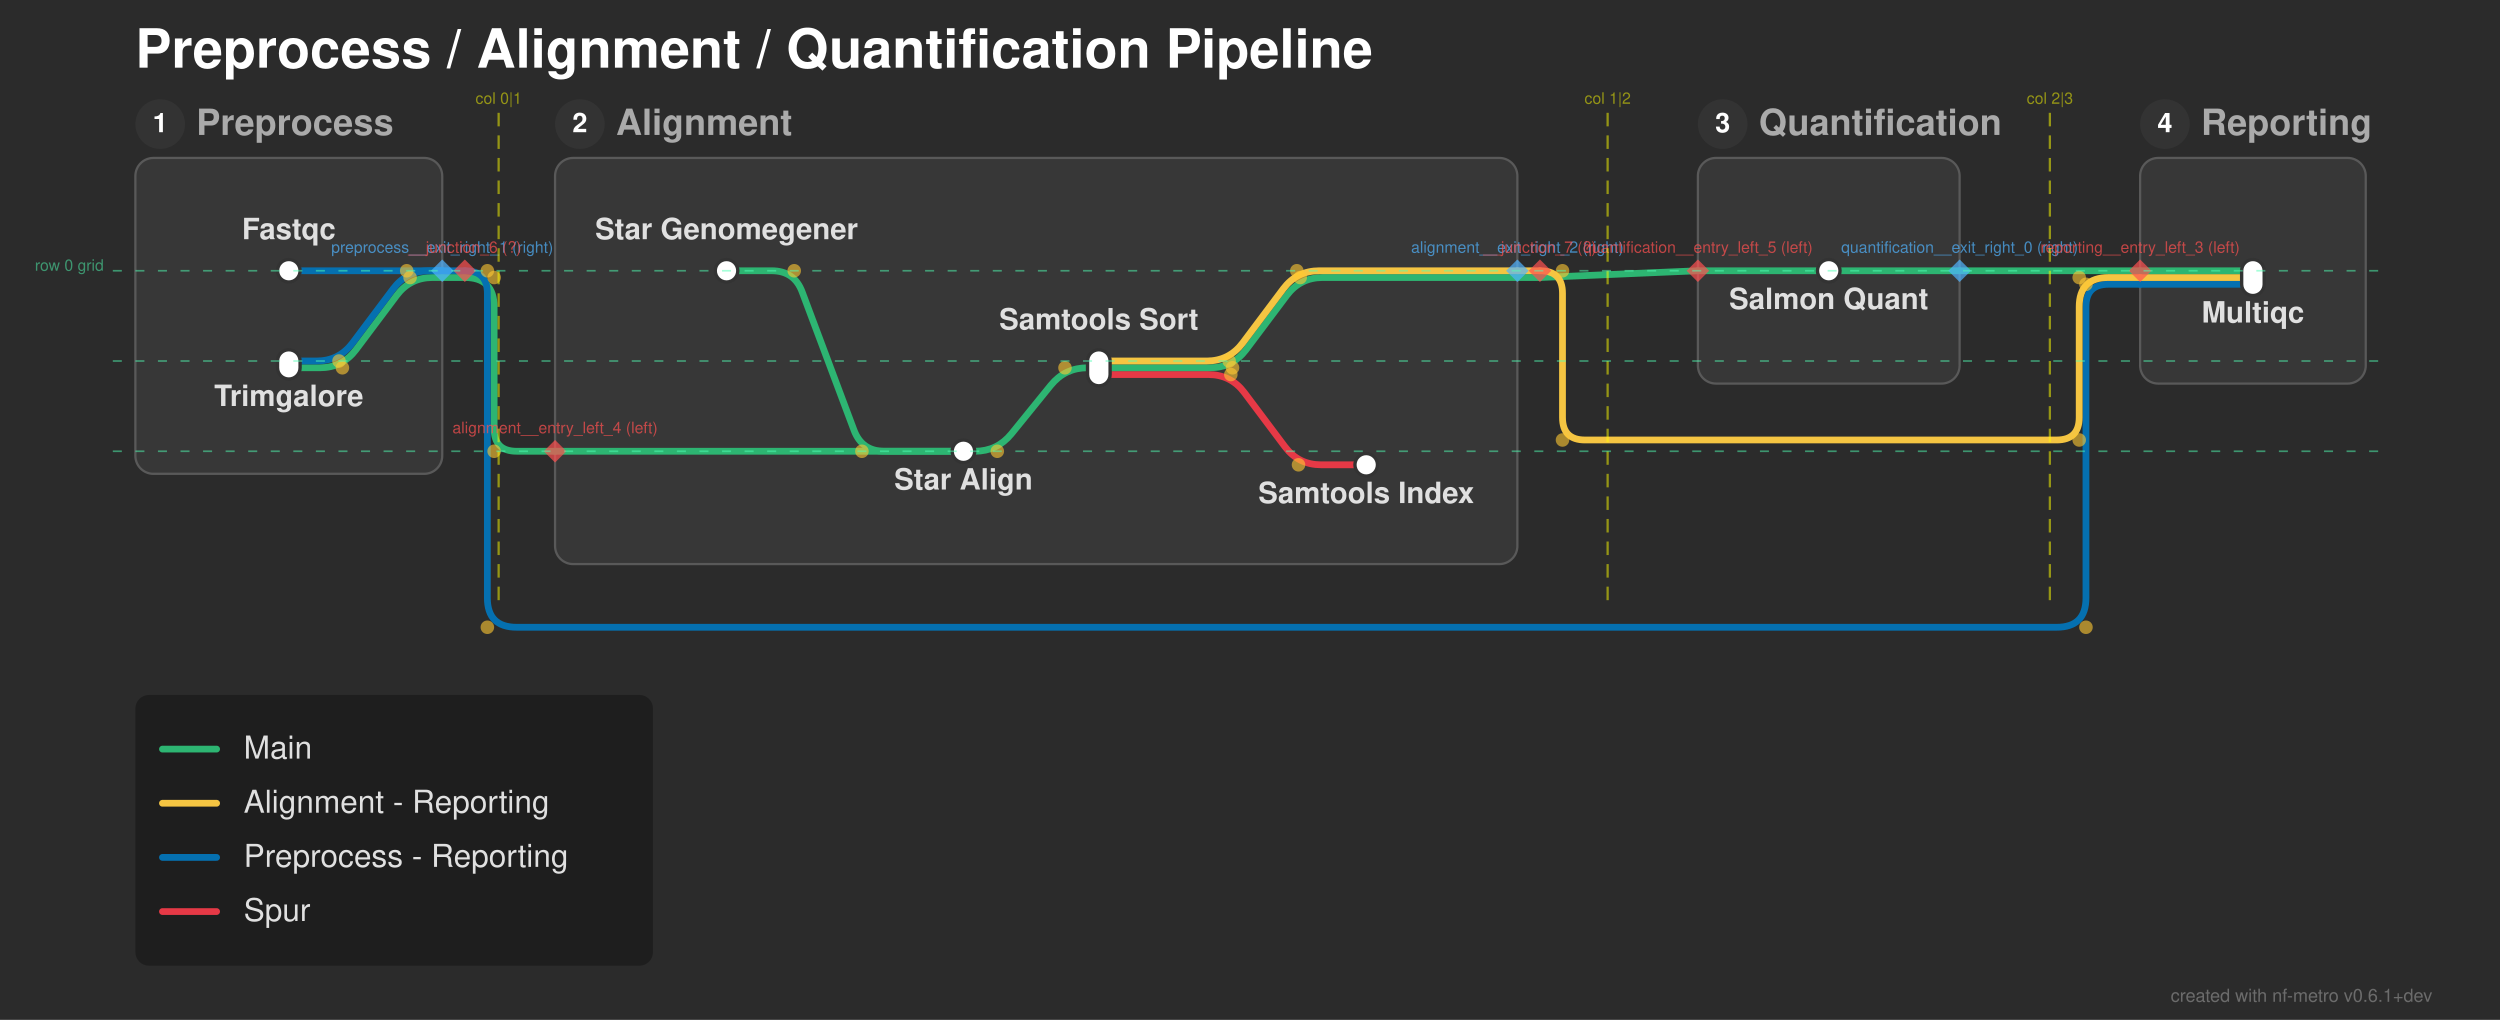
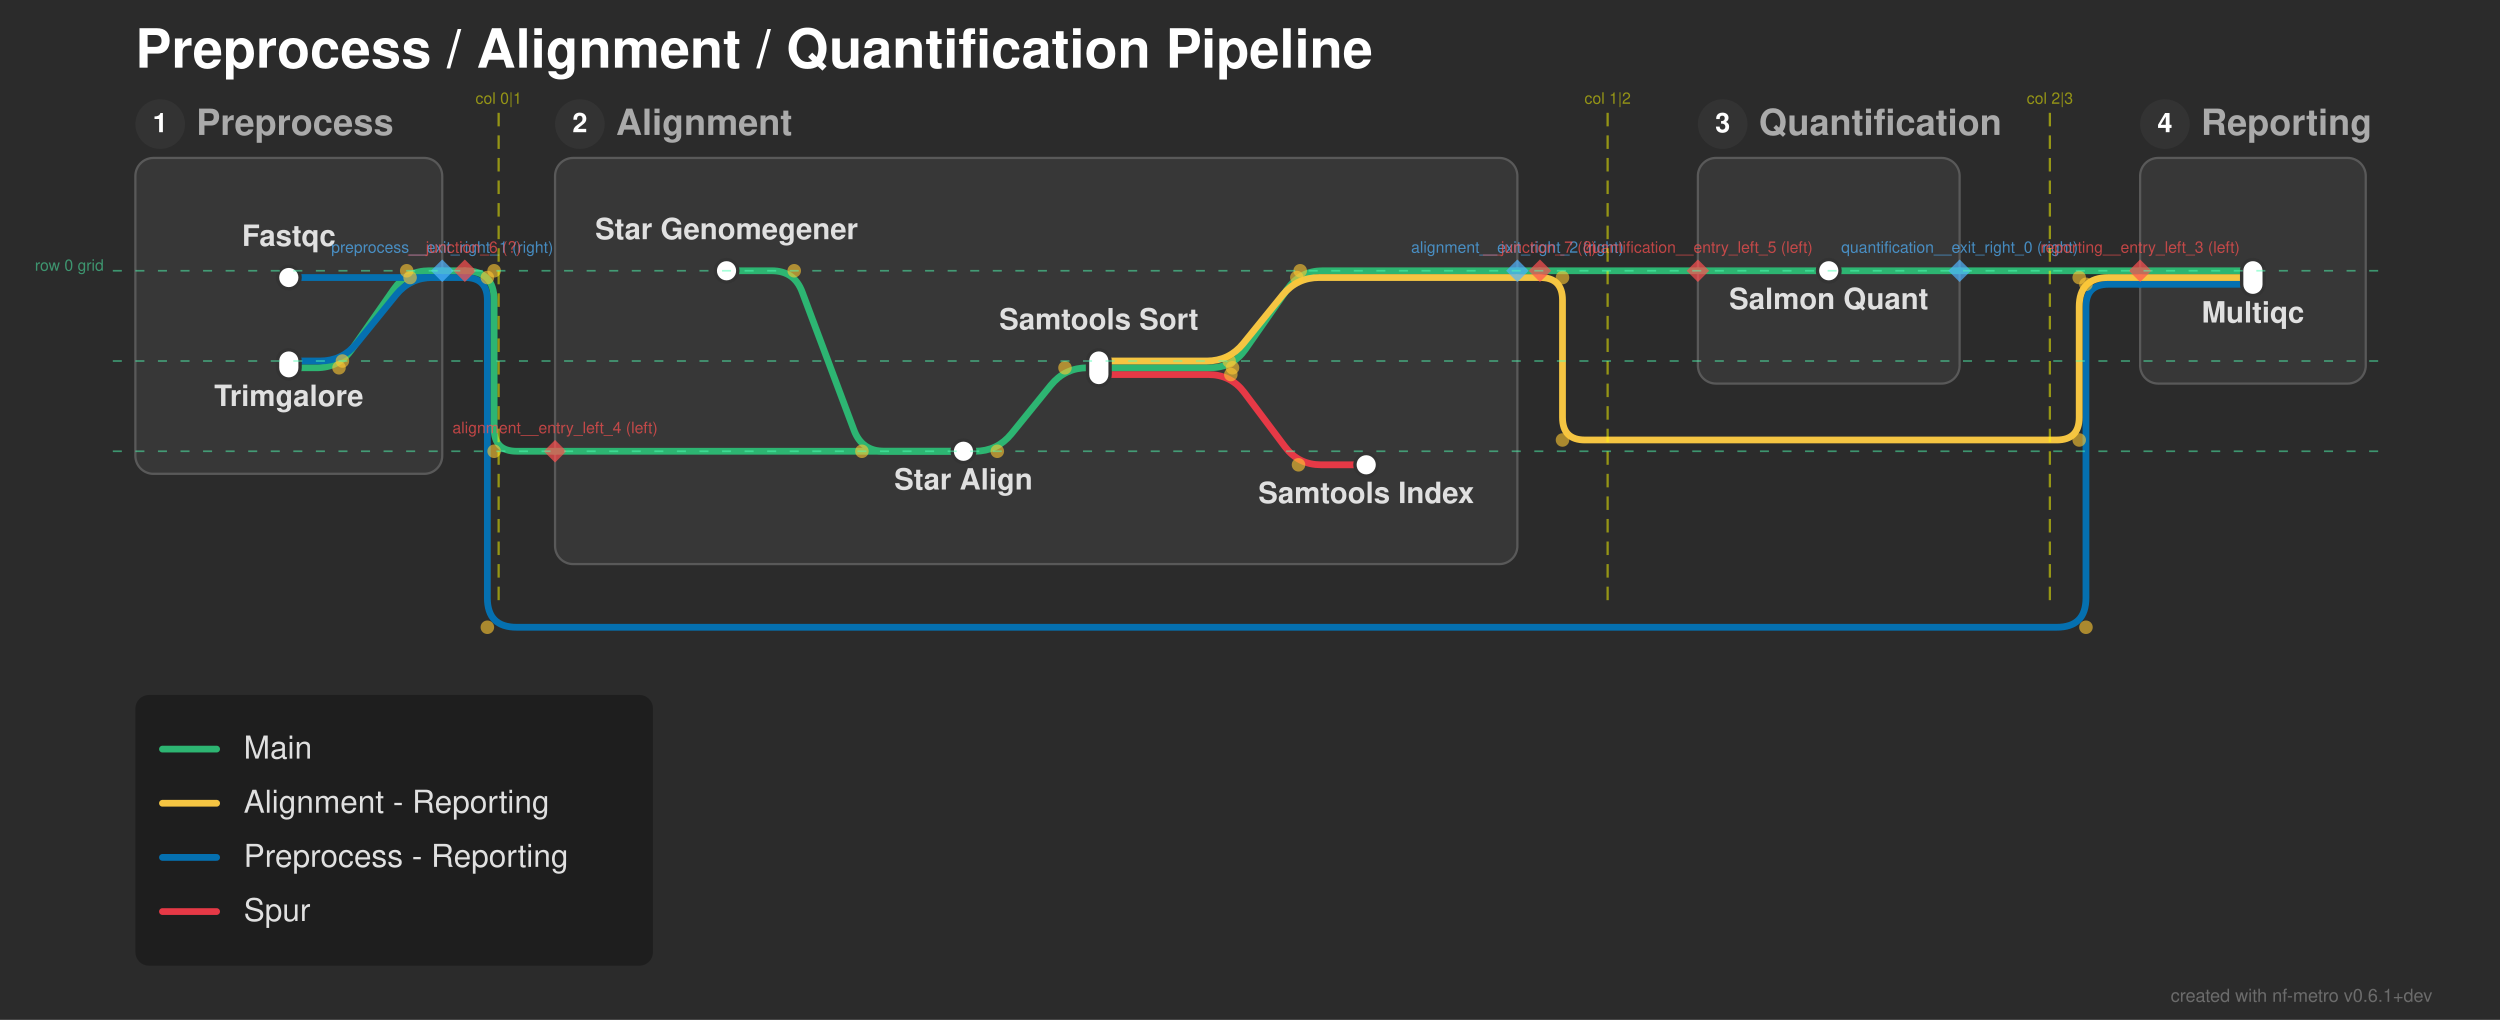
<svg xmlns="http://www.w3.org/2000/svg" width="1108" height="452" viewBox="0 0 1108 452">
  <defs>
</defs>
  <rect x="0" y="0" width="1108" height="452" fill="#2b2b2b" />
  <text x="60.0" y="30.0" font-size="24.0" fill="#ffffff" font-family="'Helvetica Neue', Helvetica, Arial, sans-serif" font-weight="bold" class="nf-metro-title">Preprocess / Alignment / Quantification Pipeline</text>
  <rect x="60.0" y="70.0" width="136.0" height="140.0" rx="8" ry="8" fill="#373737" stroke="#595959" stroke-width="1.0" />
  <circle cx="71.0" cy="55.0" r="11" fill="#333333" class="nf-metro-section-num-circle" />
  <text x="71.0" y="55.0" font-size="12" fill="#ffffff" font-family="'Helvetica Neue', Helvetica, Arial, sans-serif" font-weight="bold" text-anchor="middle" dy="0.3em">1</text>
  <text x="87.0" y="55.0" font-size="16.0" fill="#aaaaaa" font-family="'Helvetica Neue', Helvetica, Arial, sans-serif" font-weight="bold" dy="0.3em" class="nf-metro-section-label">Preprocess</text>
  <rect x="246.0" y="70.0" width="426.5" height="180.0" rx="8" ry="8" fill="#373737" stroke="#595959" stroke-width="1.0" />
  <circle cx="257.0" cy="55.0" r="11" fill="#333333" class="nf-metro-section-num-circle" />
  <text x="257.0" y="55.0" font-size="12" fill="#ffffff" font-family="'Helvetica Neue', Helvetica, Arial, sans-serif" font-weight="bold" text-anchor="middle" dy="0.3em">2</text>
  <text x="273.0" y="55.0" font-size="16.0" fill="#aaaaaa" font-family="'Helvetica Neue', Helvetica, Arial, sans-serif" font-weight="bold" dy="0.3em" class="nf-metro-section-label">Alignment</text>
  <rect x="752.5" y="70.0" width="116.0" height="100.0" rx="8" ry="8" fill="#373737" stroke="#595959" stroke-width="1.0" />
  <circle cx="763.5" cy="55.0" r="11" fill="#333333" class="nf-metro-section-num-circle" />
  <text x="763.5" y="55.0" font-size="12" fill="#ffffff" font-family="'Helvetica Neue', Helvetica, Arial, sans-serif" font-weight="bold" text-anchor="middle" dy="0.3em">3</text>
  <text x="779.5" y="55.0" font-size="16.0" fill="#aaaaaa" font-family="'Helvetica Neue', Helvetica, Arial, sans-serif" font-weight="bold" dy="0.3em" class="nf-metro-section-label">Quantification</text>
  <rect x="948.5" y="70.0" width="100.0" height="100.0" rx="8" ry="8" fill="#373737" stroke="#595959" stroke-width="1.0" />
  <circle cx="959.5" cy="55.0" r="11" fill="#333333" class="nf-metro-section-num-circle" />
  <text x="959.5" y="55.0" font-size="12" fill="#ffffff" font-family="'Helvetica Neue', Helvetica, Arial, sans-serif" font-weight="bold" text-anchor="middle" dy="0.3em">4</text>
  <text x="975.5" y="55.0" font-size="16.0" fill="#aaaaaa" font-family="'Helvetica Neue', Helvetica, Arial, sans-serif" font-weight="bold" dy="0.3em" class="nf-metro-section-label">Reporting</text>
  <path d="M427.0,200.0 L432.0,200.0 Q442.0,200.0,448.298,192.232 L465.702,170.768 Q472.0,163.0,482.0,163.0 L487.0,163.0" stroke="#2db572" stroke-width="3.0" fill="none" stroke-linecap="round" stroke-linejoin="round" />
  <path d="M246.0,200.0 L427.0,200.0" stroke="#2db572" stroke-width="3.0" stroke-linecap="round" />
  <path d="M487.0,166.0 L535.5,166.0 Q545.5,166.0,551.5,174.0 L569.5,198.0 Q575.5,206.0,585.5,206.0 L605.5,206.0" stroke="#e63946" stroke-width="3.0" fill="none" stroke-linecap="round" stroke-linejoin="round" />
-   <path d="M128.0,163.0 L141.75,163.0 Q151.75,163.0,157.75,155.0 L175.75,131.0 Q181.75,123.0,191.75,123.0 L196.0,123.0" stroke="#2db572" stroke-width="3.0" fill="none" stroke-linecap="round" stroke-linejoin="round" />
-   <path d="M487.0,163.0 L536.25,163.0 Q546.25,163.0,552.25,155.0 L570.25,131.0 Q576.25,123.0,586.25,123.0 L672.5,123.0" stroke="#2db572" stroke-width="3.0" fill="none" stroke-linecap="round" stroke-linejoin="round" />
-   <path d="M128.0,160.0 L140.25,160.0 Q150.25,160.0,156.25,152.0 L174.25,128.0 Q180.25,120.0,190.25,120.0 L196.0,120.0" stroke="#0570b0" stroke-width="3.0" fill="none" stroke-linecap="round" stroke-linejoin="round" />
-   <path d="M487.0,160.0 L534.75,160.0 Q544.75,160.0,550.75,152.0 L568.75,128.0 Q574.75,120.0,584.75,120.0 L672.5,120.0" stroke="#f5c542" stroke-width="3.0" fill="none" stroke-linecap="round" stroke-linejoin="round" />
+   <path d="M128.0,163.0 L140.25,163.0 Q150.25,163.0,155.972,154.799 L174.528,128.201 Q180.25,120.0,190.25,120.0 L196.0,120.0" stroke="#2db572" stroke-width="3.0" fill="none" stroke-linecap="round" stroke-linejoin="round" />
+   <path d="M487.0,163.0 L536.25,163.0 Q546.25,163.0,551.972,154.799 L570.528,128.201 Q576.25,120.0,586.25,120.0 L672.5,120.0" stroke="#2db572" stroke-width="3.0" fill="none" stroke-linecap="round" stroke-linejoin="round" />
+   <path d="M128.0,160.0 L141.75,160.0 Q151.75,160.0,158.048,152.232 L175.452,130.768 Q181.75,123.0,191.75,123.0 L196.0,123.0" stroke="#0570b0" stroke-width="3.0" fill="none" stroke-linecap="round" stroke-linejoin="round" />
+   <path d="M487.0,160.0 L534.75,160.0 Q544.75,160.0,551.048,152.232 L568.452,130.768 Q574.75,123.0,584.75,123.0 L672.5,123.0" stroke="#f5c542" stroke-width="3.0" fill="none" stroke-linecap="round" stroke-linejoin="round" />
  <path d="M948.5,126.0 L998.5,126.0" stroke="#0570b0" stroke-width="3.0" stroke-linecap="round" />
+   <path d="M128.0,123.0 L196.0,123.0" stroke="#0570b0" stroke-width="3.0" stroke-linecap="round" />
  <path d="M948.5,123.0 L998.5,123.0" stroke="#f5c542" stroke-width="3.0" stroke-linecap="round" />
-   <path d="M196.0,123.0 L206.0,123.0" stroke="#2db572" stroke-width="3.0" stroke-linecap="round" />
-   <path d="M206.0,123.0 L206.0,123.0 Q219.0,123.0,219.0,136.0 L219.0,190.0 Q219.0,200.0,229.0,200.0 L246.0,200.0" stroke="#2db572" stroke-width="3.0" fill="none" stroke-linecap="round" stroke-linejoin="round" />
-   <path d="M672.5,123.0 L682.5,123.0" stroke="#2db572" stroke-width="3.0" stroke-linecap="round" />
-   <path d="M682.5,123.0 L752.5,120.0" stroke="#2db572" stroke-width="3.0" stroke-linecap="round" />
+   <path d="M196.0,123.0 L206.0,123.0" stroke="#0570b0" stroke-width="3.0" stroke-linecap="round" />
+   <path d="M206.0,123.0 L206.0,123.0 Q216.0,123.0,216.0,133.0 L216.0,265.0 Q216.0,278.0,229.0,278.0 L911.5,278.0 Q924.5,278.0,924.5,265.0 L924.5,136.0 Q924.5,126.0,934.5,126.0 L948.5,126.0" stroke="#0570b0" stroke-width="3.0" fill="none" stroke-linecap="round" stroke-linejoin="round" />
+   <path d="M672.5,123.0 L682.5,123.0" stroke="#f5c542" stroke-width="3.0" stroke-linecap="round" />
+   <path d="M682.5,123.0 L682.5,123.0 Q692.5,123.0,692.5,133.0 L692.5,185.0 Q692.5,195.0,702.5,195.0 L911.5,195.0 Q921.5,195.0,921.5,185.0 L921.5,136.0 Q921.5,123.0,934.5,123.0 L948.5,123.0" stroke="#f5c542" stroke-width="3.0" fill="none" stroke-linecap="round" stroke-linejoin="round" />
  <path d="M322.0,120.0 L342.0,120.0 Q352.0,120.0,355.511,129.363 L378.489,190.637 Q382.0,200.0,392.0,200.0 L427.0,200.0" stroke="#2db572" stroke-width="3.0" fill="none" stroke-linecap="round" stroke-linejoin="round" />
  <path d="M810.5,120.0 L868.5,120.0" stroke="#2db572" stroke-width="3.0" stroke-linecap="round" />
  <path d="M948.5,120.0 L998.5,120.0" stroke="#2db572" stroke-width="3.0" stroke-linecap="round" />
  <path d="M752.5,120.0 L810.5,120.0" stroke="#2db572" stroke-width="3.0" stroke-linecap="round" />
-   <path d="M128.0,120.0 L196.0,120.0" stroke="#0570b0" stroke-width="3.0" stroke-linecap="round" />
  <path d="M868.5,120.0 L948.5,120.0" stroke="#2db572" stroke-width="3.0" stroke-linecap="round" />
-   <path d="M196.0,120.0 L206.0,120.0" stroke="#0570b0" stroke-width="3.0" stroke-linecap="round" />
-   <path d="M206.0,120.0 L206.0,120.0 Q216.0,120.0,216.0,130.0 L216.0,265.0 Q216.0,278.0,229.0,278.0 L911.5,278.0 Q924.5,278.0,924.5,265.0 L924.5,136.0 Q924.5,126.0,934.5,126.0 L948.5,126.0" stroke="#0570b0" stroke-width="3.0" fill="none" stroke-linecap="round" stroke-linejoin="round" />
-   <path d="M672.5,120.0 L682.5,120.0" stroke="#f5c542" stroke-width="3.0" stroke-linecap="round" />
-   <path d="M682.5,120.0 L682.5,120.0 Q692.5,120.0,692.5,130.0 L692.5,185.0 Q692.5,195.0,702.5,195.0 L911.5,195.0 Q921.5,195.0,921.5,185.0 L921.5,136.0 Q921.5,123.0,934.5,123.0 L948.5,123.0" stroke="#f5c542" stroke-width="3.0" fill="none" stroke-linecap="round" stroke-linejoin="round" />
-   <rect x="123.0" y="115.0" width="10.0" height="10.0" rx="5.0" ry="5.0" fill="#ffffff" stroke="#333333" stroke-width="1.5" />
+   <path d="M196.0,120.0 L206.0,120.0" stroke="#2db572" stroke-width="3.0" stroke-linecap="round" />
+   <path d="M206.0,120.0 L206.0,120.0 Q219.0,120.0,219.0,133.0 L219.0,190.0 Q219.0,200.0,229.0,200.0 L246.0,200.0" stroke="#2db572" stroke-width="3.0" fill="none" stroke-linecap="round" stroke-linejoin="round" />
+   <path d="M672.5,120.0 L682.5,120.0" stroke="#2db572" stroke-width="3.0" stroke-linecap="round" />
+   <path d="M682.5,120.0 L752.5,120.0" stroke="#2db572" stroke-width="3.0" stroke-linecap="round" />
+   <rect x="123.0" y="118.0" width="10.0" height="10.0" rx="5.0" ry="5.0" fill="#ffffff" stroke="#333333" stroke-width="1.5" />
  <rect x="123.0" y="155.0" width="10.0" height="13.0" rx="5.0" ry="5.0" fill="#ffffff" stroke="#333333" stroke-width="1.5" />
  <rect x="317.0" y="115.0" width="10.0" height="10.0" rx="5.0" ry="5.0" fill="#ffffff" stroke="#333333" stroke-width="1.5" />
  <rect x="422.0" y="195.0" width="10.0" height="10.0" rx="5.0" ry="5.0" fill="#ffffff" stroke="#333333" stroke-width="1.5" />
  <rect x="482.0" y="155.0" width="10.0" height="16.0" rx="5.0" ry="5.0" fill="#ffffff" stroke="#333333" stroke-width="1.5" />
  <rect x="600.5" y="201.0" width="10.0" height="10.0" rx="5.0" ry="5.0" fill="#ffffff" stroke="#333333" stroke-width="1.5" />
  <rect x="805.5" y="115.0" width="10.0" height="10.0" rx="5.0" ry="5.0" fill="#ffffff" stroke="#333333" stroke-width="1.5" />
  <rect x="993.5" y="115.0" width="10.0" height="16.0" rx="5.0" ry="5.0" fill="#ffffff" stroke="#333333" stroke-width="1.5" />
  <text x="322.0" y="106.0" font-size="13.0" fill="#e0e0e0" font-family="'Helvetica Neue', Helvetica, Arial, sans-serif" font-weight="bold" text-anchor="middle" dominant-baseline="auto">Star Genomegener</text>
-   <text x="128.0" y="106.0" font-size="13.0" fill="#e0e0e0" font-family="'Helvetica Neue', Helvetica, Arial, sans-serif" font-weight="bold" text-anchor="middle" dominant-baseline="auto">Fastqc</text>
+   <text x="128.0" y="109.0" font-size="13.0" fill="#e0e0e0" font-family="'Helvetica Neue', Helvetica, Arial, sans-serif" font-weight="bold" text-anchor="middle" dominant-baseline="auto">Fastqc</text>
  <text x="810.5" y="131.0" font-size="13.0" fill="#e0e0e0" font-family="'Helvetica Neue', Helvetica, Arial, sans-serif" font-weight="bold" text-anchor="middle" dominant-baseline="hanging">Salmon Quant</text>
  <text x="998.5" y="137.0" font-size="13.0" fill="#e0e0e0" font-family="'Helvetica Neue', Helvetica, Arial, sans-serif" font-weight="bold" text-anchor="middle" dominant-baseline="hanging">Multiqc</text>
  <text x="128.0" y="174.0" font-size="13.0" fill="#e0e0e0" font-family="'Helvetica Neue', Helvetica, Arial, sans-serif" font-weight="bold" text-anchor="middle" dominant-baseline="hanging">Trimgalore</text>
  <text x="427.0" y="211.0" font-size="13.0" fill="#e0e0e0" font-family="'Helvetica Neue', Helvetica, Arial, sans-serif" font-weight="bold" text-anchor="middle" dominant-baseline="hanging">Star Align</text>
  <text x="487.0" y="146.0" font-size="13.0" fill="#e0e0e0" font-family="'Helvetica Neue', Helvetica, Arial, sans-serif" font-weight="bold" text-anchor="middle" dominant-baseline="auto">Samtools Sort</text>
  <text x="605.5" y="217.0" font-size="13.0" fill="#e0e0e0" font-family="'Helvetica Neue', Helvetica, Arial, sans-serif" font-weight="bold" text-anchor="middle" dominant-baseline="hanging">Samtools Index</text>
  <circle cx="352.0" cy="120.0" r="3.0" fill="rgba(255, 200, 50, 0.6)" />
  <circle cx="382.0" cy="200.0" r="3.0" fill="rgba(255, 200, 50, 0.6)" />
  <circle cx="442.0" cy="200.0" r="3.0" fill="rgba(255, 200, 50, 0.6)" />
  <circle cx="472.0" cy="163.0" r="3.0" fill="rgba(255, 200, 50, 0.6)" />
  <circle cx="545.5" cy="166.0" r="3.0" fill="rgba(255, 200, 50, 0.6)" />
  <circle cx="575.5" cy="206.0" r="3.0" fill="rgba(255, 200, 50, 0.6)" />
-   <circle cx="151.75" cy="163.0" r="3.0" fill="rgba(255, 200, 50, 0.6)" />
+   <circle cx="150.25" cy="163.0" r="3.0" fill="rgba(255, 200, 50, 0.6)" />
+   <circle cx="180.25" cy="120.0" r="3.0" fill="rgba(255, 200, 50, 0.6)" />
+   <circle cx="546.25" cy="163.0" r="3.0" fill="rgba(255, 200, 50, 0.6)" />
+   <circle cx="576.25" cy="120.0" r="3.0" fill="rgba(255, 200, 50, 0.6)" />
+   <circle cx="151.75" cy="160.0" r="3.0" fill="rgba(255, 200, 50, 0.6)" />
  <circle cx="181.75" cy="123.0" r="3.0" fill="rgba(255, 200, 50, 0.6)" />
-   <circle cx="546.25" cy="163.0" r="3.0" fill="rgba(255, 200, 50, 0.6)" />
-   <circle cx="576.25" cy="123.0" r="3.0" fill="rgba(255, 200, 50, 0.6)" />
-   <circle cx="150.25" cy="160.0" r="3.0" fill="rgba(255, 200, 50, 0.6)" />
-   <circle cx="180.25" cy="120.0" r="3.0" fill="rgba(255, 200, 50, 0.6)" />
  <circle cx="544.75" cy="160.0" r="3.0" fill="rgba(255, 200, 50, 0.6)" />
-   <circle cx="574.75" cy="120.0" r="3.0" fill="rgba(255, 200, 50, 0.6)" />
-   <circle cx="219.0" cy="123.0" r="3.0" fill="rgba(255, 200, 50, 0.6)" />
+   <circle cx="574.75" cy="123.0" r="3.0" fill="rgba(255, 200, 50, 0.6)" />
+   <circle cx="219.0" cy="120.0" r="3.0" fill="rgba(255, 200, 50, 0.6)" />
  <circle cx="219.0" cy="200.0" r="3.0" fill="rgba(255, 200, 50, 0.6)" />
-   <circle cx="216.0" cy="120.0" r="3.0" fill="rgba(255, 200, 50, 0.6)" />
+   <circle cx="216.0" cy="123.0" r="3.0" fill="rgba(255, 200, 50, 0.6)" />
  <circle cx="216.0" cy="278.0" r="3.0" fill="rgba(255, 200, 50, 0.6)" />
  <circle cx="924.5" cy="278.0" r="3.0" fill="rgba(255, 200, 50, 0.6)" />
  <circle cx="924.5" cy="126.0" r="3.0" fill="rgba(255, 200, 50, 0.6)" />
-   <circle cx="692.5" cy="120.0" r="3.0" fill="rgba(255, 200, 50, 0.6)" />
+   <circle cx="692.5" cy="123.0" r="3.0" fill="rgba(255, 200, 50, 0.6)" />
  <circle cx="692.5" cy="195.0" r="3.0" fill="rgba(255, 200, 50, 0.6)" />
  <circle cx="921.5" cy="195.0" r="3.0" fill="rgba(255, 200, 50, 0.6)" />
  <circle cx="921.5" cy="123.0" r="3.0" fill="rgba(255, 200, 50, 0.6)" />
  <path d="M868.5,115.0 L873.5,120.0 L868.5,125.0 L863.5,120.0 Z" fill="rgba(80, 180, 255, 0.7)" stroke="none" />
  <text x="868.5" y="112.0" font-size="7" fill="rgba(80, 180, 255, 0.7)" font-family="'Helvetica Neue', Helvetica, Arial, sans-serif" text-anchor="middle" dominant-baseline="auto">quantification__exit_right_0 (right)</text>
  <path d="M196.0,115.0 L201.0,120.0 L196.0,125.0 L191.0,120.0 Z" fill="rgba(80, 180, 255, 0.7)" stroke="none" />
  <text x="196.0" y="112.0" font-size="7" fill="rgba(80, 180, 255, 0.7)" font-family="'Helvetica Neue', Helvetica, Arial, sans-serif" text-anchor="middle" dominant-baseline="auto">preprocess__exit_right_1 (right)</text>
  <path d="M672.5,115.0 L677.5,120.0 L672.5,125.0 L667.5,120.0 Z" fill="rgba(80, 180, 255, 0.7)" stroke="none" />
  <text x="672.5" y="112.0" font-size="7" fill="rgba(80, 180, 255, 0.7)" font-family="'Helvetica Neue', Helvetica, Arial, sans-serif" text-anchor="middle" dominant-baseline="auto">alignment__exit_right_2 (right)</text>
  <path d="M948.5,115.0 L953.5,120.0 L948.5,125.0 L943.5,120.0 Z" fill="rgba(255, 80, 80, 0.7)" stroke="none" />
  <text x="948.5" y="112.0" font-size="7" fill="rgba(255, 80, 80, 0.7)" font-family="'Helvetica Neue', Helvetica, Arial, sans-serif" text-anchor="middle" dominant-baseline="auto">reporting__entry_left_3 (left)</text>
  <path d="M246.0,195.0 L251.0,200.0 L246.0,205.0 L241.0,200.0 Z" fill="rgba(255, 80, 80, 0.7)" stroke="none" />
  <text x="246.0" y="192.0" font-size="7" fill="rgba(255, 80, 80, 0.7)" font-family="'Helvetica Neue', Helvetica, Arial, sans-serif" text-anchor="middle" dominant-baseline="auto">alignment__entry_left_4 (left)</text>
  <path d="M752.5,115.0 L757.5,120.0 L752.5,125.0 L747.5,120.0 Z" fill="rgba(255, 80, 80, 0.7)" stroke="none" />
  <text x="752.5" y="112.0" font-size="7" fill="rgba(255, 80, 80, 0.7)" font-family="'Helvetica Neue', Helvetica, Arial, sans-serif" text-anchor="middle" dominant-baseline="auto">quantification__entry_left_5 (left)</text>
  <path d="M206.0,115.0 L211.0,120.0 L206.0,125.0 L201.0,120.0 Z" fill="rgba(255, 80, 80, 0.7)" stroke="none" />
  <text x="206.0" y="112.0" font-size="7" fill="rgba(255, 80, 80, 0.7)" font-family="'Helvetica Neue', Helvetica, Arial, sans-serif" text-anchor="middle" dominant-baseline="auto">__junction_6 (?)</text>
  <path d="M682.5,115.0 L687.5,120.0 L682.5,125.0 L677.5,120.0 Z" fill="rgba(255, 80, 80, 0.7)" stroke="none" />
  <text x="682.5" y="112.0" font-size="7" fill="rgba(255, 80, 80, 0.7)" font-family="'Helvetica Neue', Helvetica, Arial, sans-serif" text-anchor="middle" dominant-baseline="auto">__junction_7 (?)</text>
  <path d="M221.0,50.0 L221.0,270.0" stroke="rgba(255, 255, 0, 0.5)" stroke-width="1" stroke-dasharray="6,4" />
  <text x="221.0" y="46.0" font-size="7" fill="rgba(255, 255, 0, 0.5)" font-family="'Helvetica Neue', Helvetica, Arial, sans-serif" text-anchor="middle">col 0|1</text>
  <path d="M712.5,50.0 L712.5,270.0" stroke="rgba(255, 255, 0, 0.5)" stroke-width="1" stroke-dasharray="6,4" />
  <text x="712.5" y="46.0" font-size="7" fill="rgba(255, 255, 0, 0.5)" font-family="'Helvetica Neue', Helvetica, Arial, sans-serif" text-anchor="middle">col 1|2</text>
  <path d="M908.5,50.0 L908.5,270.0" stroke="rgba(255, 255, 0, 0.5)" stroke-width="1" stroke-dasharray="6,4" />
  <text x="908.5" y="46.0" font-size="7" fill="rgba(255, 255, 0, 0.5)" font-family="'Helvetica Neue', Helvetica, Arial, sans-serif" text-anchor="middle">col 2|3</text>
  <path d="M50.0,120.0 L1058.5,120.0" stroke="rgba(80, 255, 180, 0.5)" stroke-width="0.75" stroke-dasharray="4,6" />
  <text x="46.0" y="120.0" font-size="7" fill="rgba(80, 255, 180, 0.5)" font-family="'Helvetica Neue', Helvetica, Arial, sans-serif" text-anchor="end">row 0 grid</text>
  <path d="M50.0,160.0 L1058.5,160.0" stroke="rgba(80, 255, 180, 0.5)" stroke-width="0.75" stroke-dasharray="4,6" />
  <path d="M50.0,200.0 L1058.5,200.0" stroke="rgba(80, 255, 180, 0.5)" stroke-width="0.75" stroke-dasharray="4,6" />
  <rect x="60.0" y="308.0" width="229.4" height="120.0" rx="6" ry="6" fill="rgba(0, 0, 0, 0.3)" />
  <path d="M72.0,332.0 L96.0,332.0" stroke="#2db572" stroke-width="3.0" stroke-linecap="round" />
  <text x="108.0" y="332.0" font-size="14.0" fill="#e0e0e0" font-family="'Helvetica Neue', Helvetica, Arial, sans-serif" dy="0.3em">Main</text>
  <path d="M72.0,356.0 L96.0,356.0" stroke="#f5c542" stroke-width="3.0" stroke-linecap="round" />
  <text x="108.0" y="356.0" font-size="14.0" fill="#e0e0e0" font-family="'Helvetica Neue', Helvetica, Arial, sans-serif" dy="0.3em">Alignment - Reporting</text>
  <path d="M72.0,380.0 L96.0,380.0" stroke="#0570b0" stroke-width="3.0" stroke-linecap="round" />
  <text x="108.0" y="380.0" font-size="14.0" fill="#e0e0e0" font-family="'Helvetica Neue', Helvetica, Arial, sans-serif" dy="0.3em">Preprocess - Reporting</text>
  <path d="M72.0,404.0 L96.0,404.0" stroke="#e63946" stroke-width="3.0" stroke-linecap="round" />
  <text x="108.0" y="404.0" font-size="14.0" fill="#e0e0e0" font-family="'Helvetica Neue', Helvetica, Arial, sans-serif" dy="0.3em">Spur</text>
  <text x="1078.0" y="444.0" font-size="8" fill="rgba(150, 150, 150, 0.6)" font-family="'Helvetica Neue', Helvetica, Arial, sans-serif" text-anchor="end">created with nf-metro v0.6.1+dev</text>
</svg>
